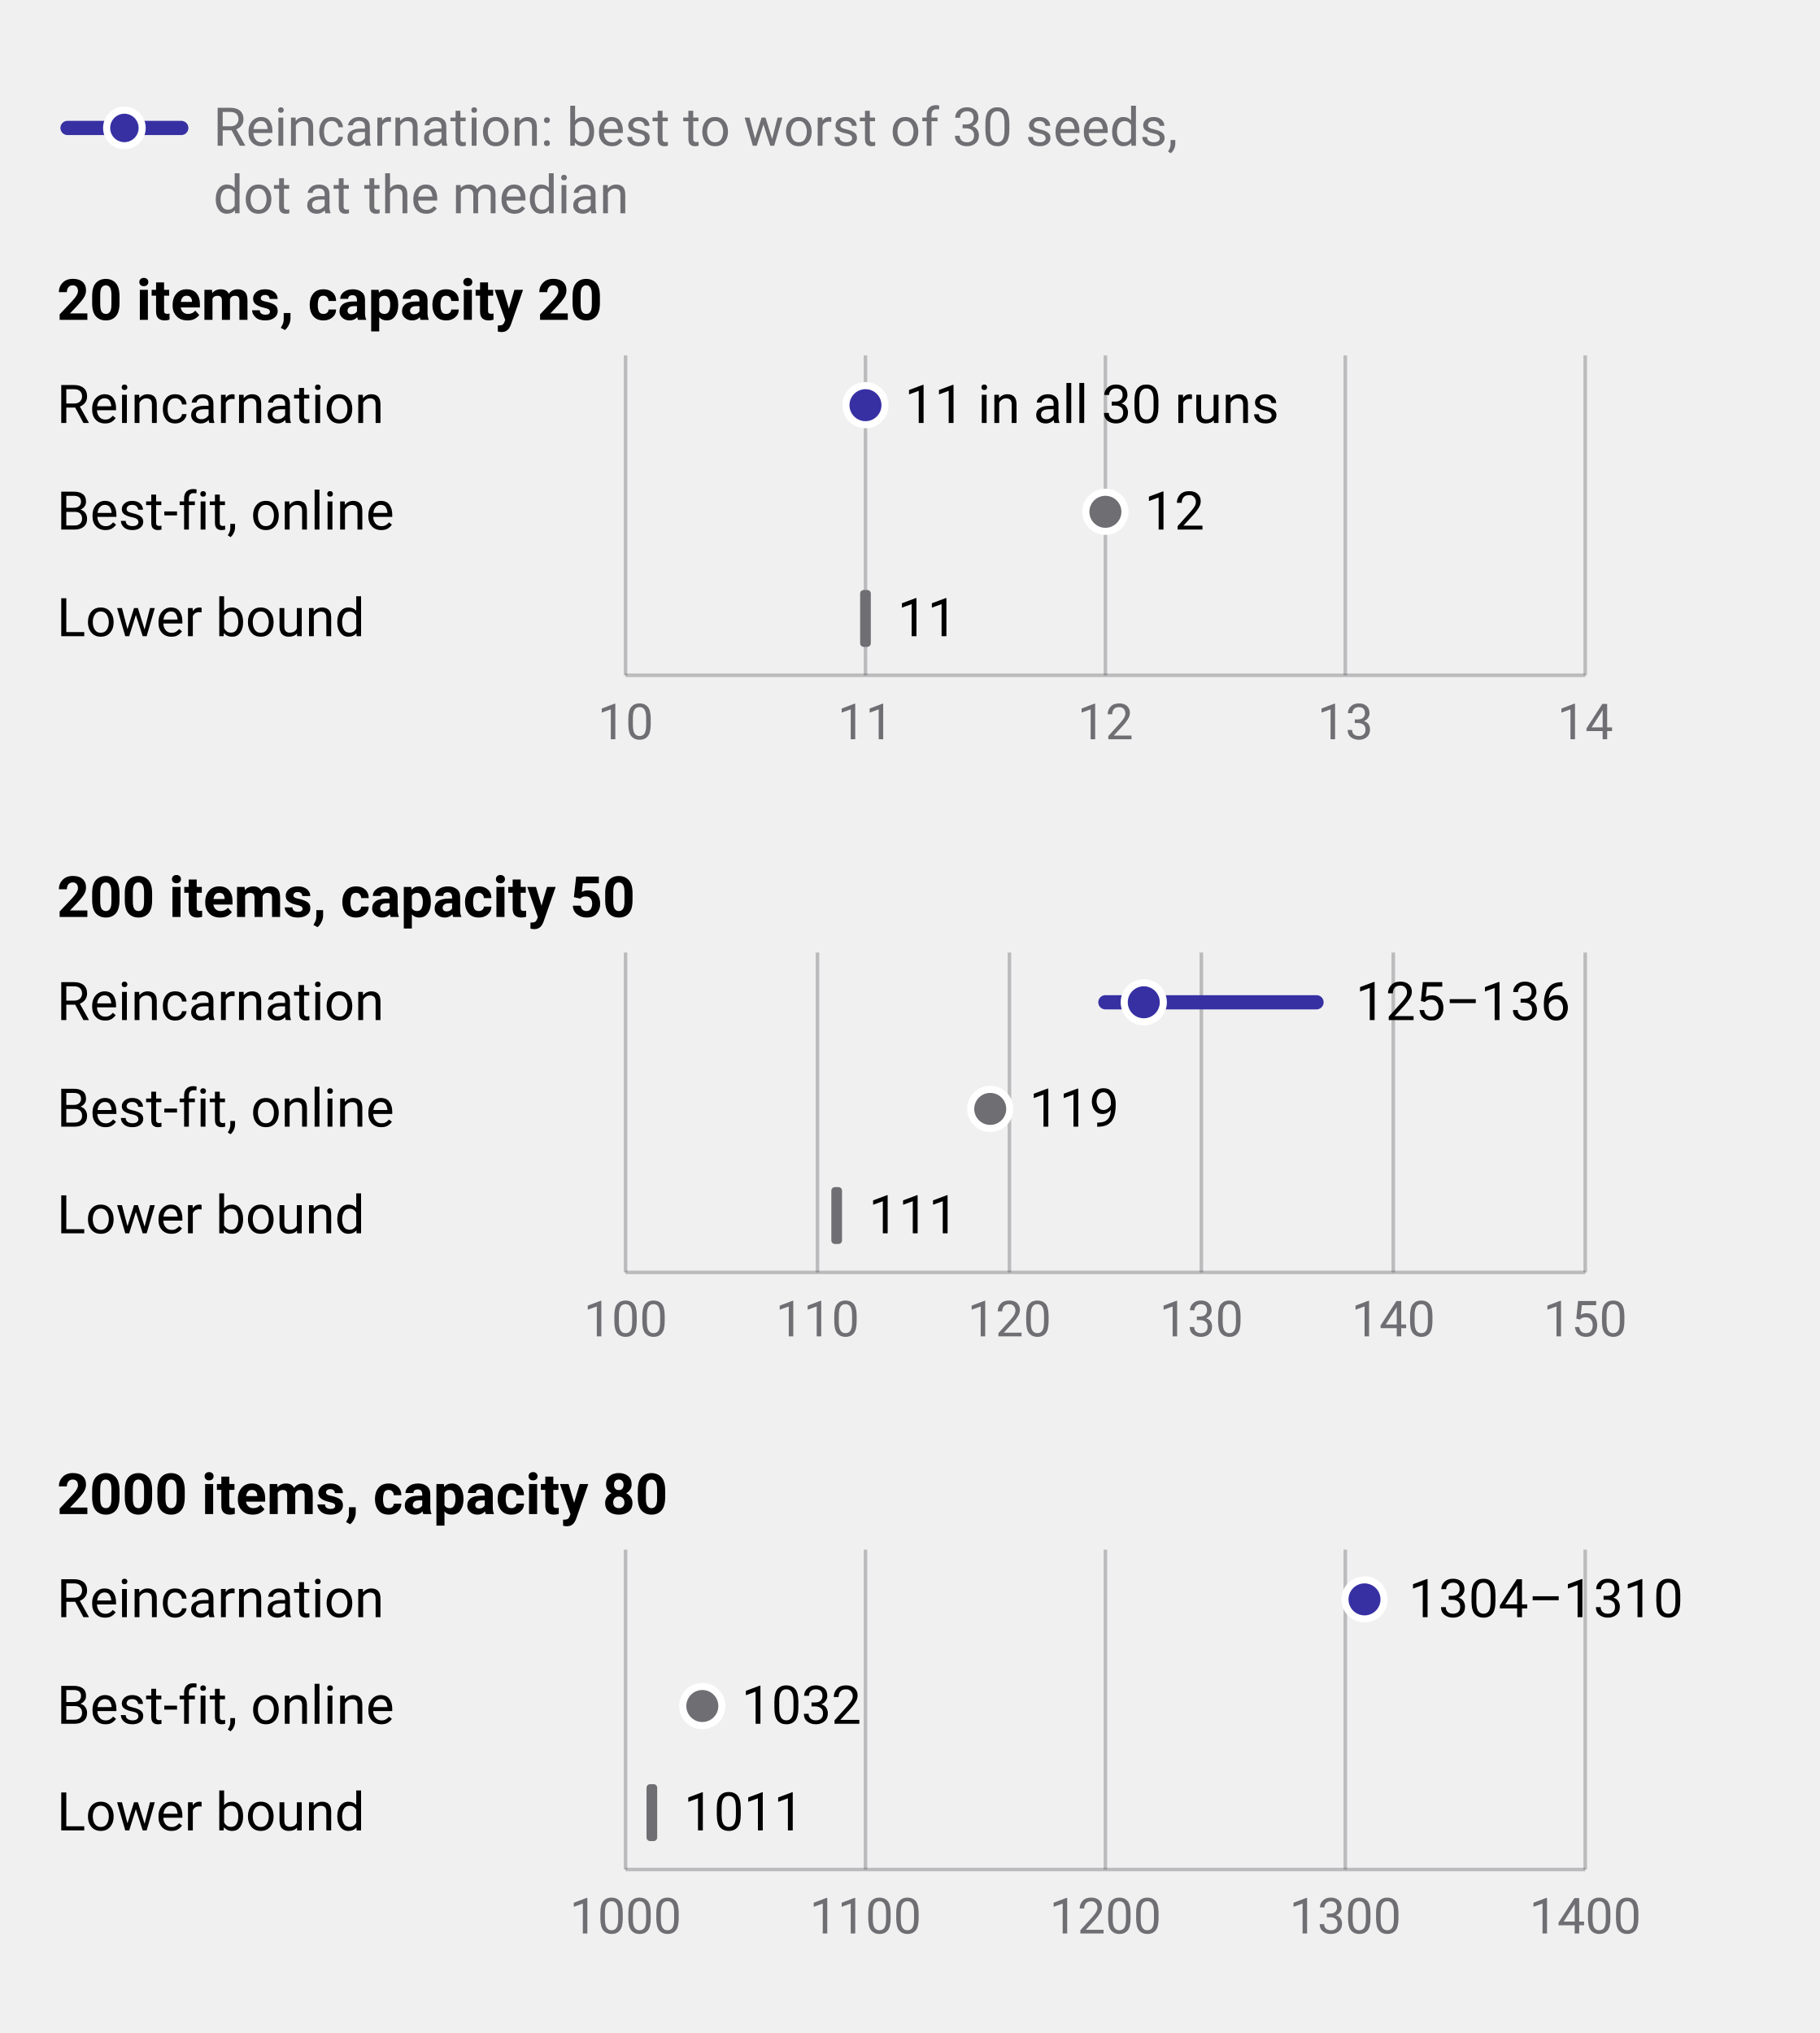
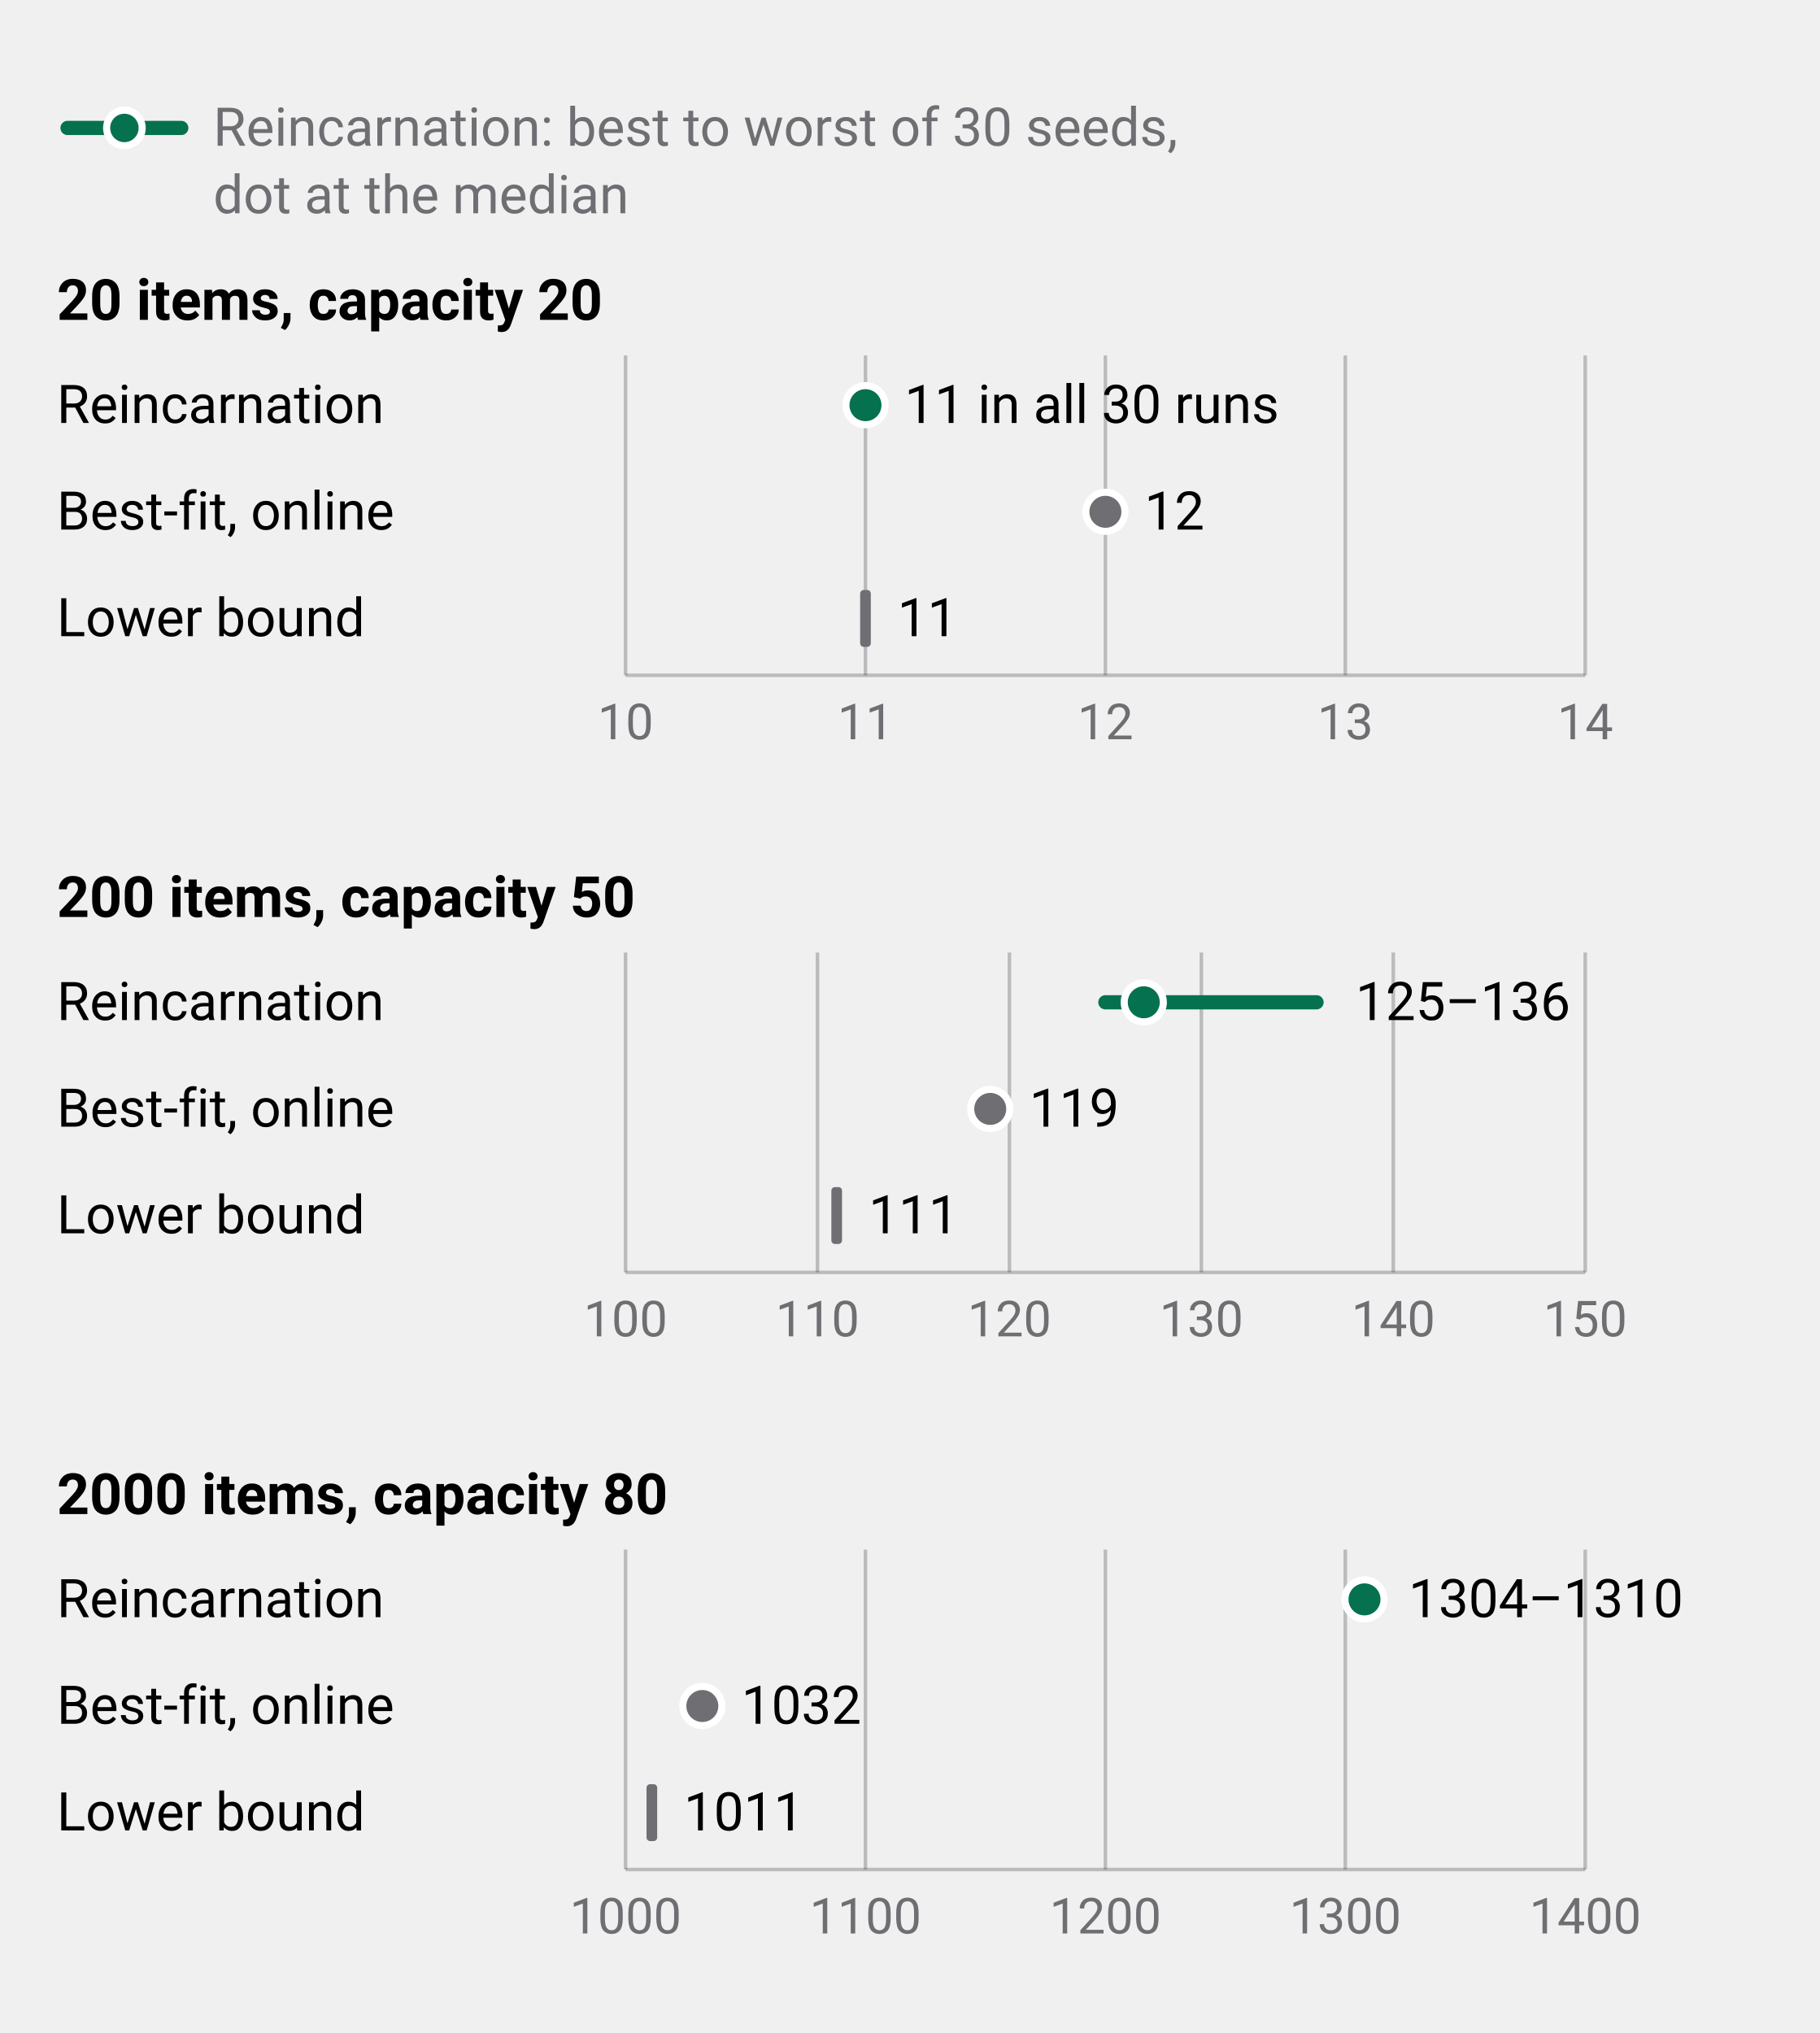
<svg xmlns="http://www.w3.org/2000/svg" viewBox="-16 -16 512 572" width="512" height="572" role="img" aria-labelledby="t d">
  <style>
svg{font-family:-apple-system, BlinkMacSystemFont, system-ui, "Segoe UI", Roboto, sans-serif;}
text{font-family:-apple-system, BlinkMacSystemFont, system-ui, "Segoe UI", Roboto, sans-serif;}
.ink{fill:#000}
.sec{fill:#6e6e73}
.hair{stroke:rgba(60,60,67,.29)}
- .acc{fill:#3730a3}
- .accs{stroke:#3730a3}
+ .acc{fill:#05714f}
+ .accs{stroke:#05714f}
.gray{fill:#6e6e73}
.grays{stroke:#6e6e73}
.track{fill:rgba(120,120,128,.16)}
.on{fill:#fff}
.ring{stroke:#fff}
.num{font-variant-numeric:tabular-nums}
</style>
  <g>
    <line class="accs" x1="3" y1="20" x2="35" y2="20" stroke-width="4" stroke-linecap="round" />
    <circle class="acc ring" cx="19" cy="20" r="5" stroke-width="2" />
    <text class="sec" x="44" y="25" font-size="15">Reincarnation: best to worst of 30 seeds,</text>
    <text class="sec" x="44" y="44" font-size="15">dot at the median</text>
  </g>
  <g>
    <text class="ink" x="0" y="74" font-size="16" font-weight="600">20 items, capacity 20</text>
    <line class="hair" x1="160" y1="84" x2="160" y2="174" stroke-width="1" />
    <text class="sec num" x="160" y="192" font-size="14" text-anchor="middle">10</text>
    <line class="hair" x1="227.5" y1="84" x2="227.5" y2="174" stroke-width="1" />
    <text class="sec num" x="227.5" y="192" font-size="14" text-anchor="middle">11</text>
    <line class="hair" x1="295" y1="84" x2="295" y2="174" stroke-width="1" />
    <text class="sec num" x="295" y="192" font-size="14" text-anchor="middle">12</text>
    <line class="hair" x1="362.5" y1="84" x2="362.5" y2="174" stroke-width="1" />
    <text class="sec num" x="362.5" y="192" font-size="14" text-anchor="middle">13</text>
    <line class="hair" x1="430" y1="84" x2="430" y2="174" stroke-width="1" />
    <text class="sec num" x="430" y="192" font-size="14" text-anchor="middle">14</text>
    <line class="hair" x1="160" y1="174" x2="430" y2="174" stroke-width="1" />
    <text class="ink" x="0" y="103" font-size="15">Reincarnation</text>
    <text class="ink" x="0" y="133" font-size="15">Best-fit, online</text>
    <text class="ink" x="0" y="163" font-size="15">Lower bound</text>
    <circle class="acc ring" cx="227.5" cy="98" r="5.5" stroke-width="2" />
    <text class="ink num" x="238.5" y="103" font-size="15">11 in all 30 runs</text>
    <circle class="gray ring" cx="295" cy="128" r="5.5" stroke-width="2" />
    <text class="ink num" x="306" y="133" font-size="15">12</text>
    <rect class="gray" x="226" y="150" width="3" height="16" rx="1" />
    <text class="ink num" x="236.5" y="163" font-size="15">11</text>
  </g>
  <g>
    <text class="ink" x="0" y="242" font-size="16" font-weight="600">200 items, capacity 50</text>
    <line class="hair" x1="160" y1="252" x2="160" y2="342" stroke-width="1" />
    <text class="sec num" x="160" y="360" font-size="14" text-anchor="middle">100</text>
    <line class="hair" x1="214" y1="252" x2="214" y2="342" stroke-width="1" />
    <text class="sec num" x="214" y="360" font-size="14" text-anchor="middle">110</text>
    <line class="hair" x1="268" y1="252" x2="268" y2="342" stroke-width="1" />
    <text class="sec num" x="268" y="360" font-size="14" text-anchor="middle">120</text>
    <line class="hair" x1="322" y1="252" x2="322" y2="342" stroke-width="1" />
    <text class="sec num" x="322" y="360" font-size="14" text-anchor="middle">130</text>
    <line class="hair" x1="376" y1="252" x2="376" y2="342" stroke-width="1" />
    <text class="sec num" x="376" y="360" font-size="14" text-anchor="middle">140</text>
    <line class="hair" x1="430" y1="252" x2="430" y2="342" stroke-width="1" />
    <text class="sec num" x="430" y="360" font-size="14" text-anchor="middle">150</text>
    <line class="hair" x1="160" y1="342" x2="430" y2="342" stroke-width="1" />
    <text class="ink" x="0" y="271" font-size="15">Reincarnation</text>
    <text class="ink" x="0" y="301" font-size="15">Best-fit, online</text>
    <text class="ink" x="0" y="331" font-size="15">Lower bound</text>
    <line class="accs" x1="295" y1="266" x2="354.4" y2="266" stroke-width="4" stroke-linecap="round" />
    <circle class="acc ring" cx="305.8" cy="266" r="5.5" stroke-width="2" />
    <text class="ink num" x="365.4" y="271" font-size="15">125–136</text>
    <circle class="gray ring" cx="262.6" cy="296" r="5.5" stroke-width="2" />
    <text class="ink num" x="273.6" y="301" font-size="15">119</text>
    <rect class="gray" x="217.9" y="318" width="3" height="16" rx="1" />
    <text class="ink num" x="228.4" y="331" font-size="15">111</text>
  </g>
  <g>
    <text class="ink" x="0" y="410" font-size="16" font-weight="600">2000 items, capacity 80</text>
    <line class="hair" x1="160" y1="420" x2="160" y2="510" stroke-width="1" />
    <text class="sec num" x="160" y="528" font-size="14" text-anchor="middle">1000</text>
    <line class="hair" x1="227.5" y1="420" x2="227.5" y2="510" stroke-width="1" />
    <text class="sec num" x="227.5" y="528" font-size="14" text-anchor="middle">1100</text>
    <line class="hair" x1="295" y1="420" x2="295" y2="510" stroke-width="1" />
    <text class="sec num" x="295" y="528" font-size="14" text-anchor="middle">1200</text>
    <line class="hair" x1="362.5" y1="420" x2="362.5" y2="510" stroke-width="1" />
    <text class="sec num" x="362.5" y="528" font-size="14" text-anchor="middle">1300</text>
    <line class="hair" x1="430" y1="420" x2="430" y2="510" stroke-width="1" />
    <text class="sec num" x="430" y="528" font-size="14" text-anchor="middle">1400</text>
    <line class="hair" x1="160" y1="510" x2="430" y2="510" stroke-width="1" />
    <text class="ink" x="0" y="439" font-size="15">Reincarnation</text>
    <text class="ink" x="0" y="469" font-size="15">Best-fit, online</text>
    <text class="ink" x="0" y="499" font-size="15">Lower bound</text>
    <line class="accs" x1="365.2" y1="434" x2="369.3" y2="434" stroke-width="4" stroke-linecap="round" />
    <circle class="acc ring" cx="367.9" cy="434" r="5.5" stroke-width="2" />
    <text class="ink num" x="380.3" y="439" font-size="15">1304–1310</text>
    <circle class="gray ring" cx="181.6" cy="464" r="5.5" stroke-width="2" />
    <text class="ink num" x="192.6" y="469" font-size="15">1032</text>
    <rect class="gray" x="165.9" y="486" width="3" height="16" rx="1" />
    <text class="ink num" x="176.4" y="499" font-size="15">1011</text>
  </g>
</svg>
